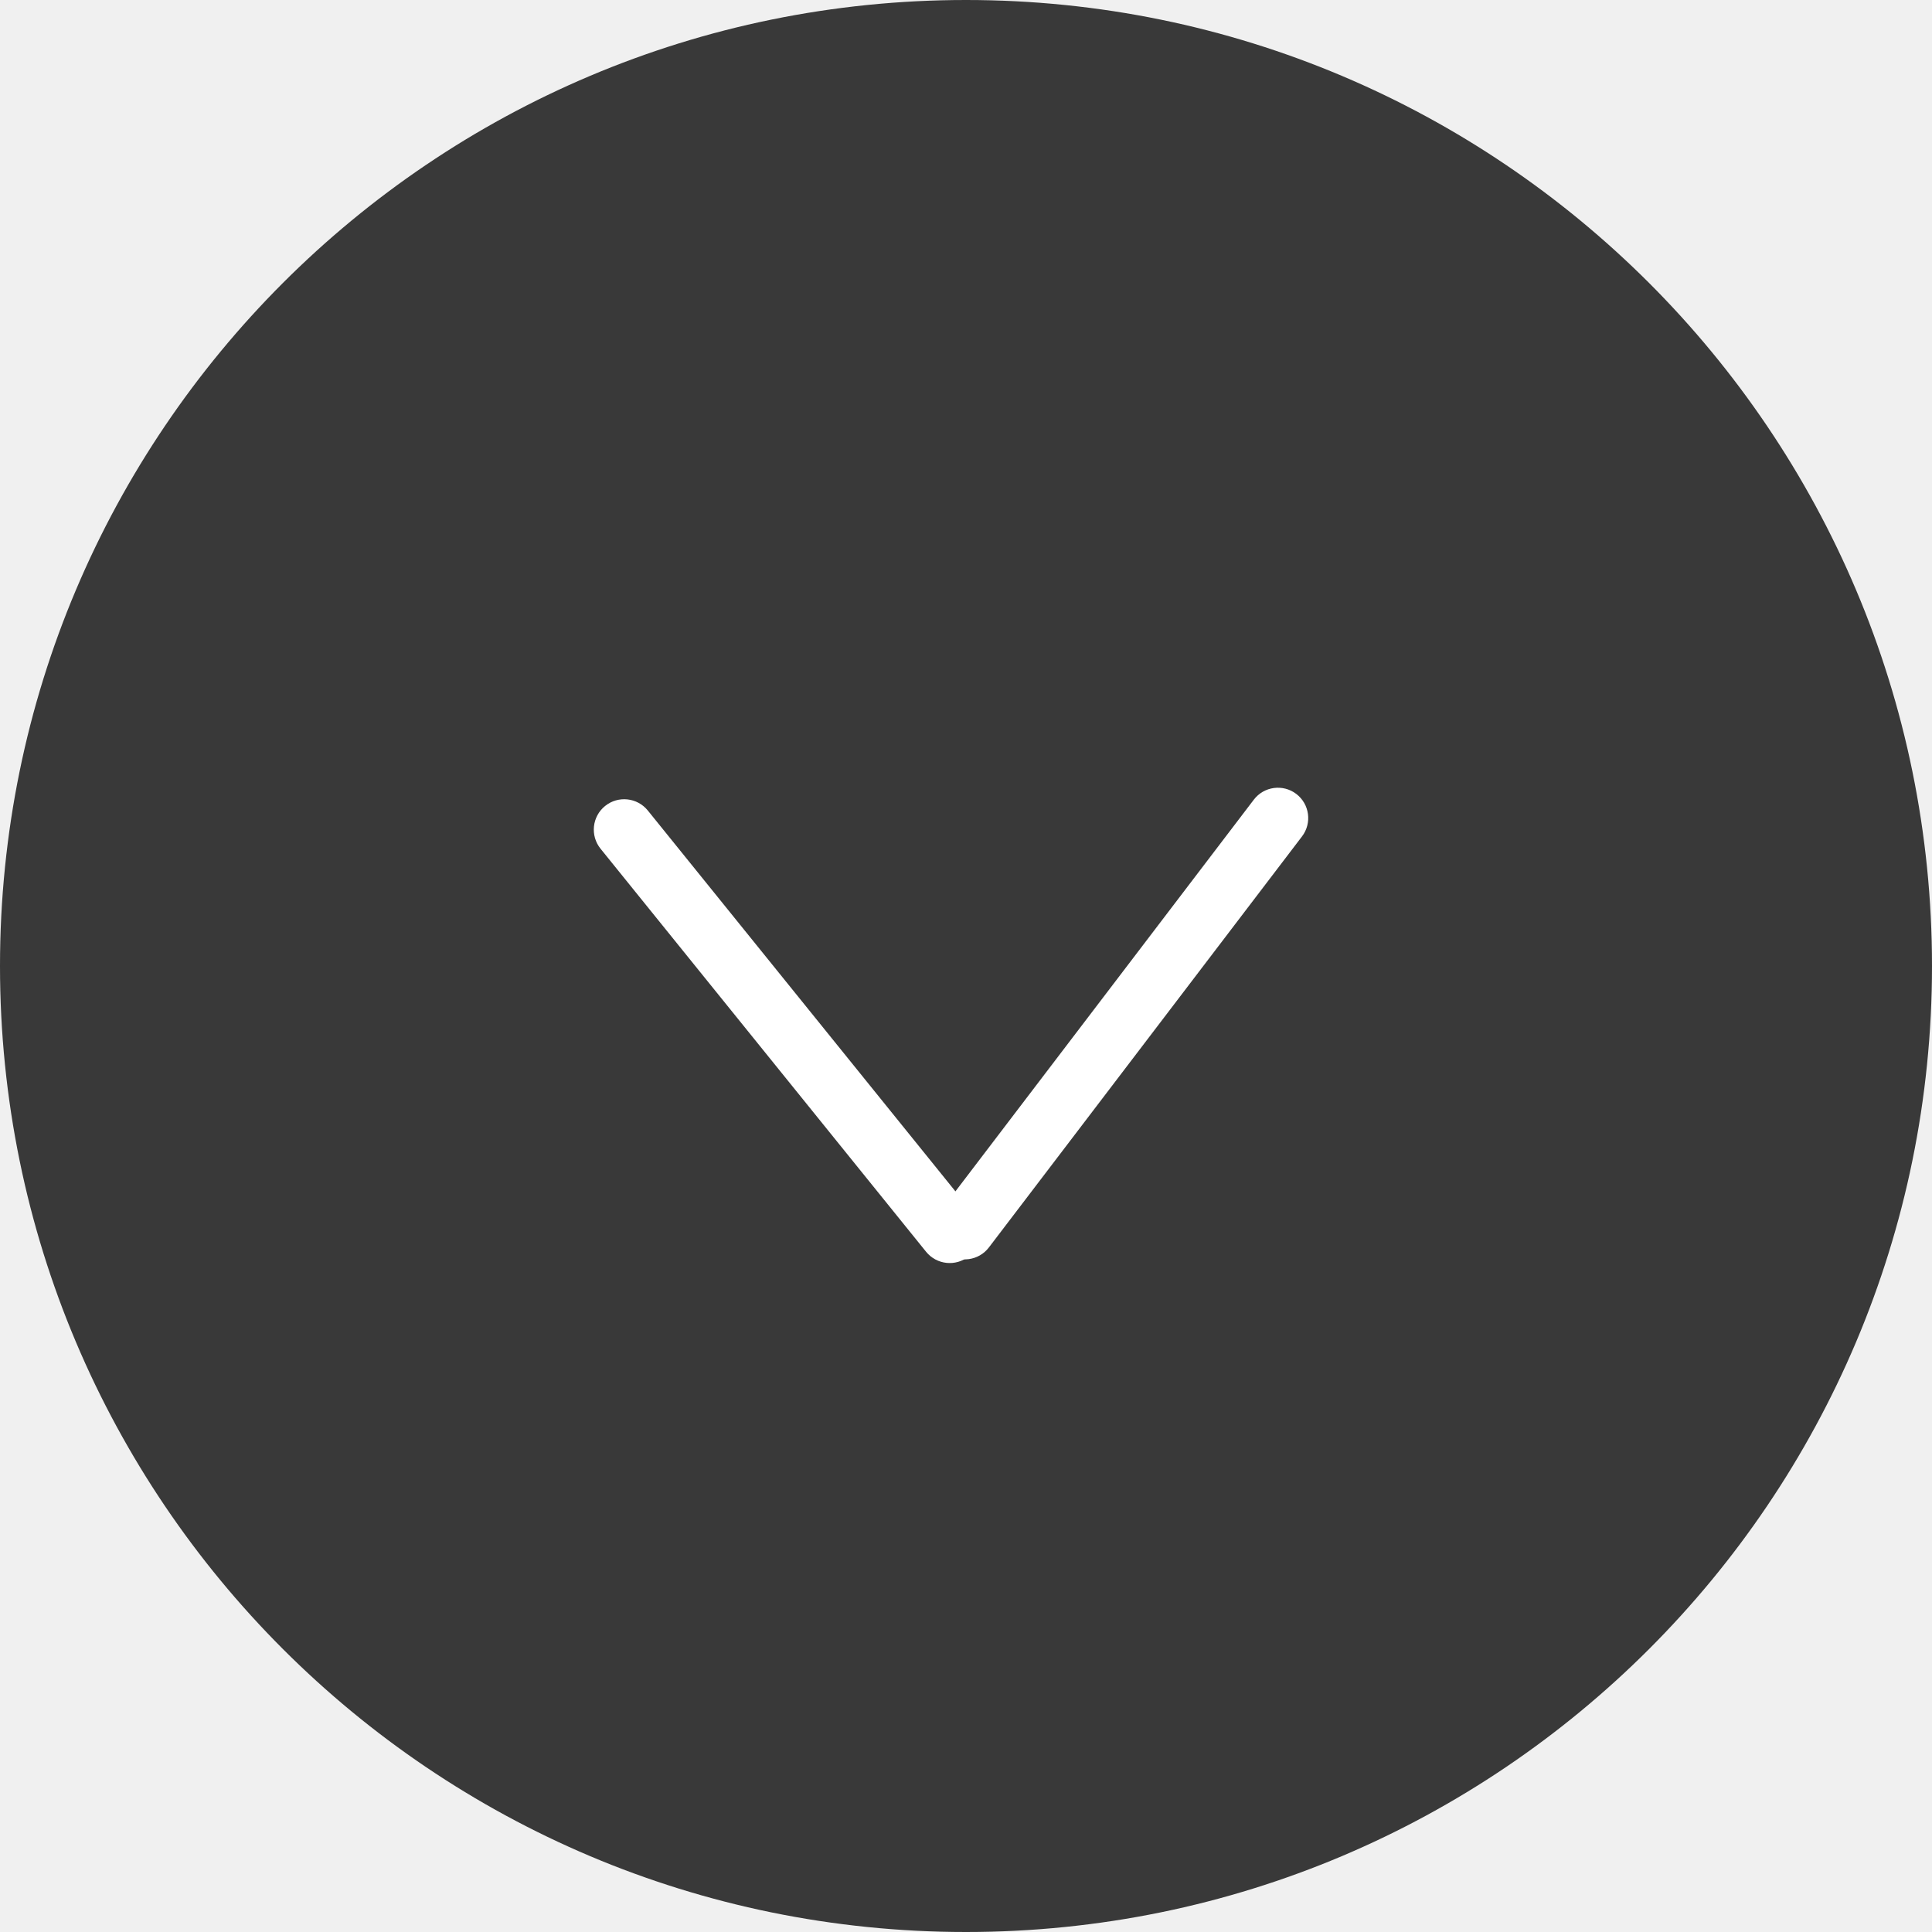
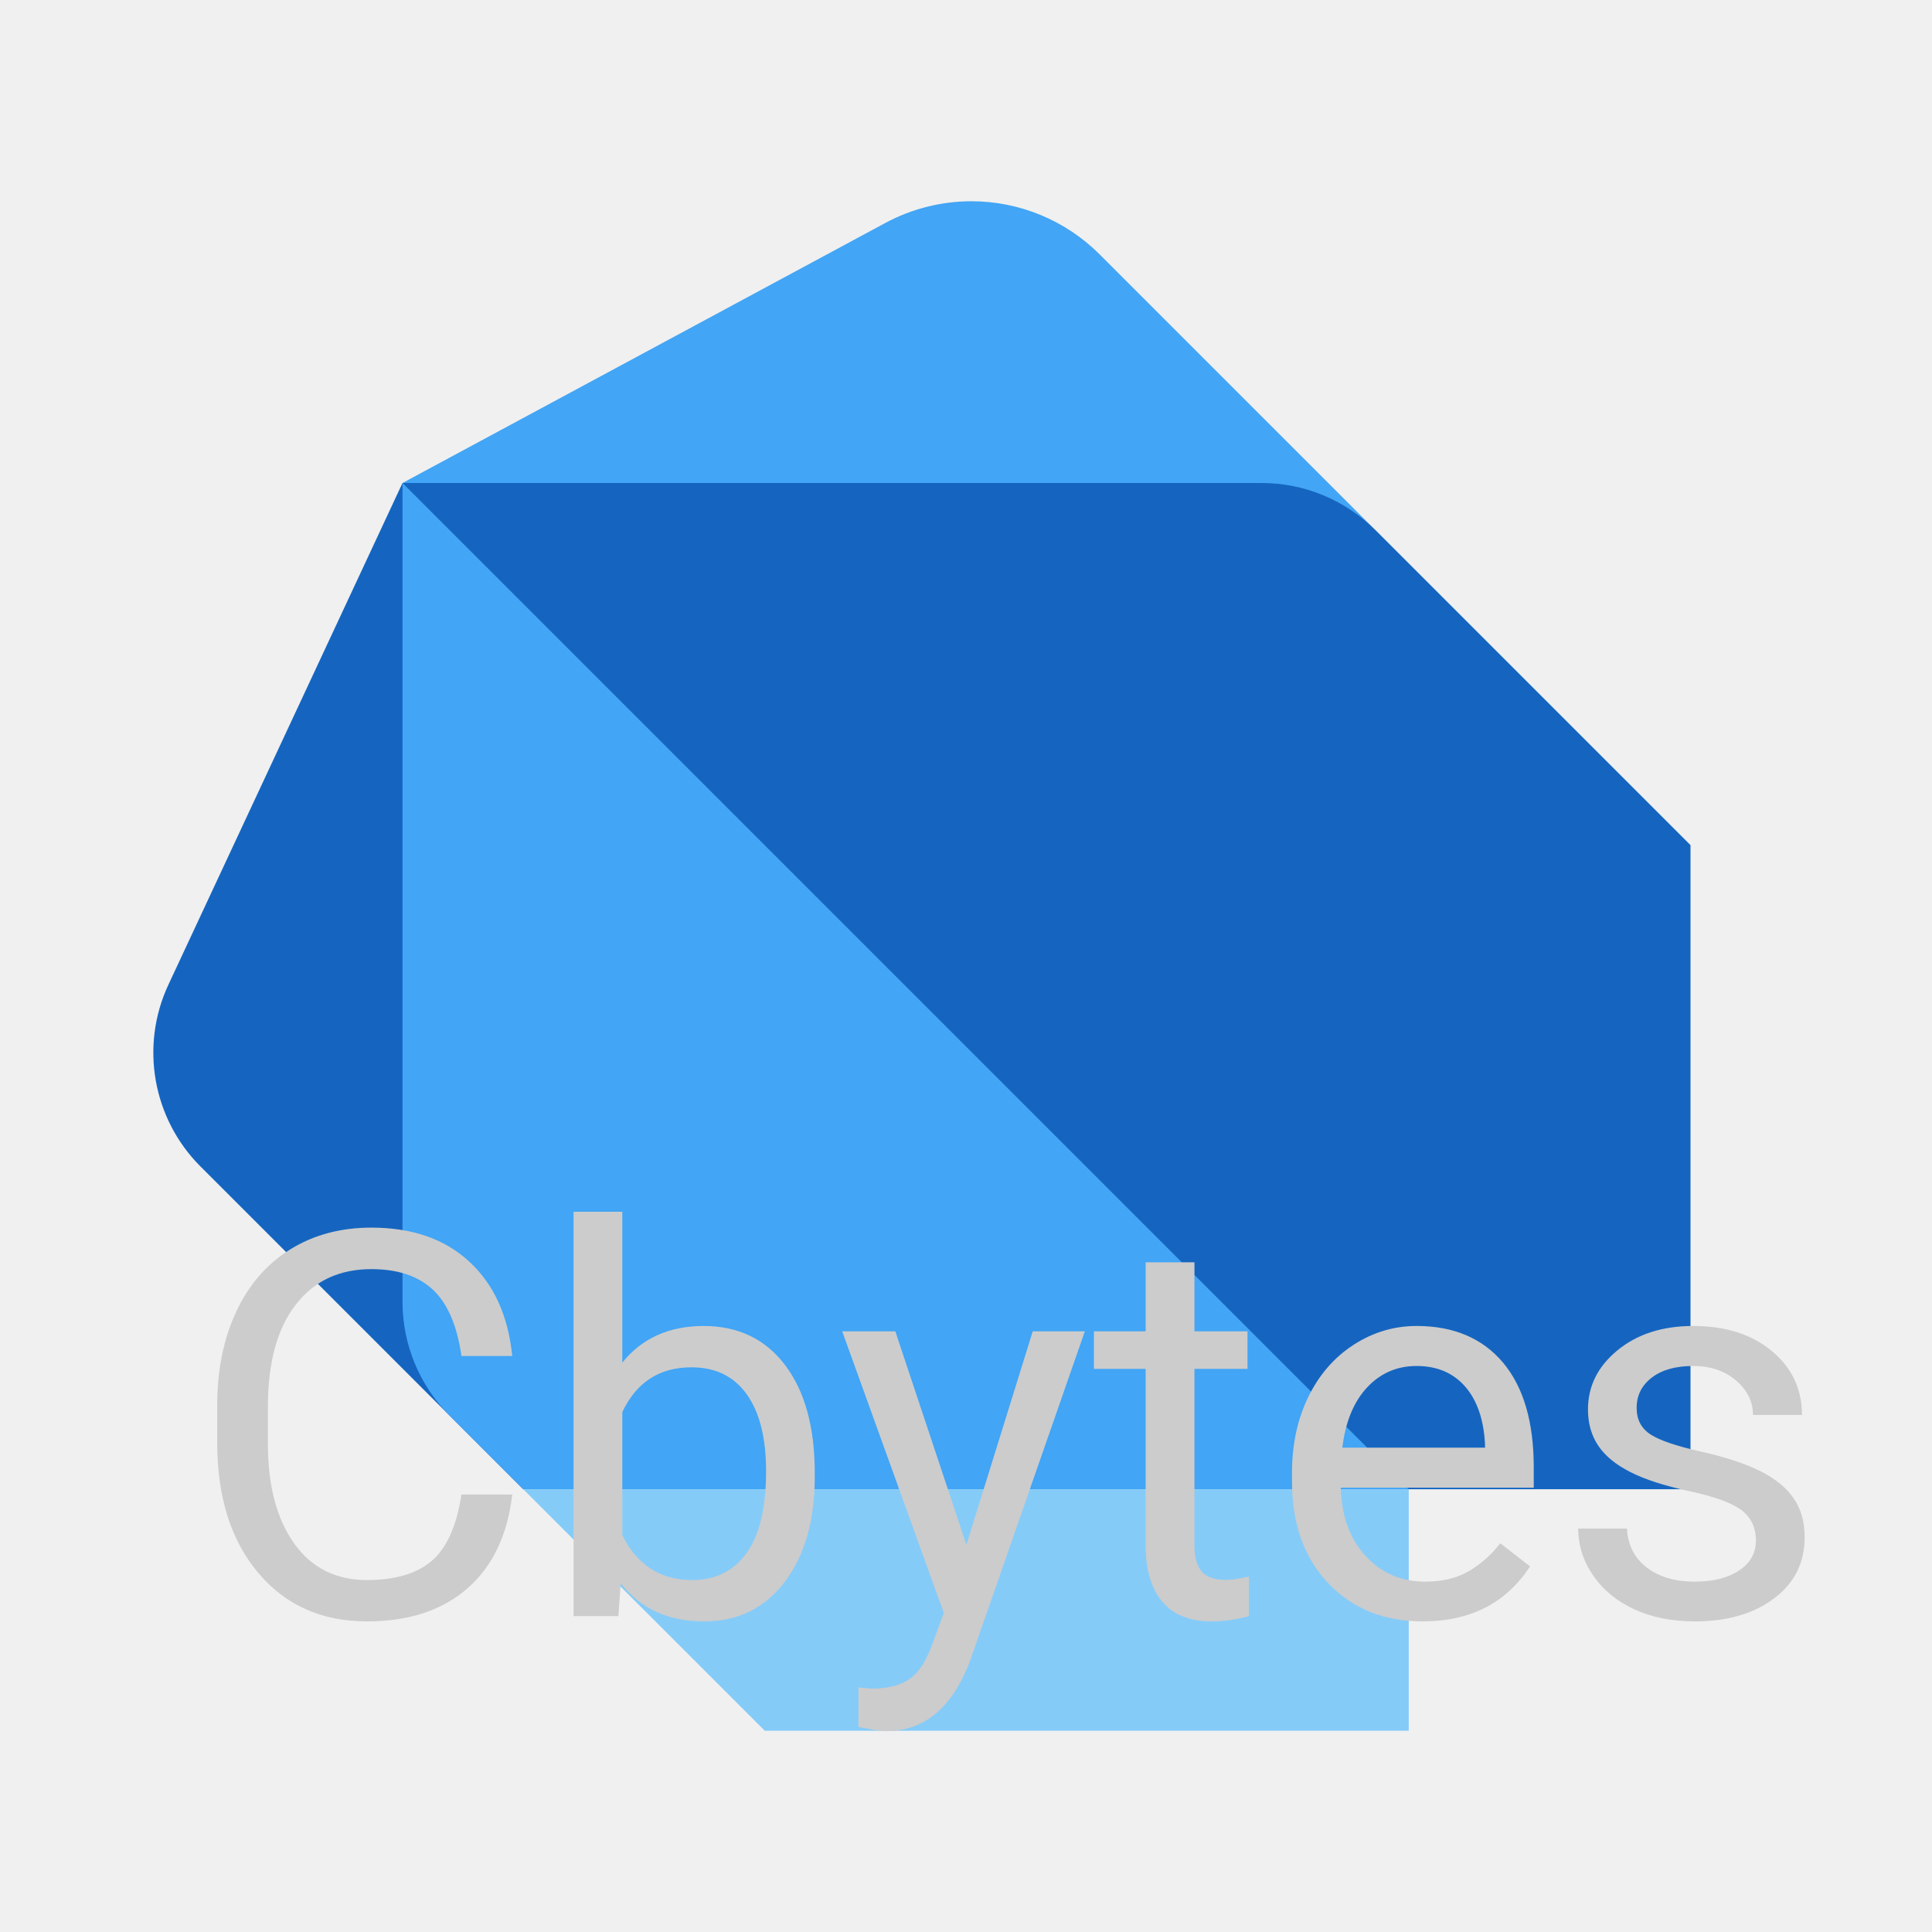
- <svg xmlns="http://www.w3.org/2000/svg" id="Layer_1" data-name="Layer 1" viewBox="0 0 51 51">
-   <defs>
-     <style>.cls-1{fill:#393939;}.cls-2{fill:#fff;}</style>
-   </defs>
-   <circle class="cls-1" cx="25.5" cy="25.5" r="25.5" />
-   <rect class="cls-2" x="24.4" y="27.9" width="1.6" height="15.24" rx="0.8" transform="matrix(0.78, -0.63, 0.63, 0.78, -21.26, 15.39)" />
-   <rect class="cls-2" x="33.3" y="27.9" width="1.6" height="15.24" rx="0.8" transform="translate(24 -21.9) rotate(37.3)" />
+ <svg xmlns="http://www.w3.org/2000/svg" viewBox="0 0 96 96" width="96px" height="96px">
+   <g id="surface15153956">
+     <path style=" stroke:none;fill-rule:nonzero;fill:rgb(8.235%,39.608%,75.294%);fill-opacity:1;" d="M 20 24 L 26 74 L 9.961 57.961 C 7.586 55.586 6.945 51.969 8.371 48.922 Z M 20 24 " />
+     <path style=" stroke:none;fill-rule:nonzero;fill:rgb(25.882%,64.706%,96.078%);fill-opacity:1;" d="M 54.637 12.637 C 52.949 10.949 50.656 10 48.27 10 C 46.781 10 45.312 10.371 44 11.074 L 20 24 L 20 64.688 C 20 66.809 20.844 68.844 22.344 70.344 L 26 74 L 70 74 L 70 64 L 84 42 Z M 54.637 12.637 " />
+     <path style=" stroke:none;fill-rule:nonzero;fill:rgb(8.235%,39.608%,75.294%);fill-opacity:1;" d="M 20 24 L 62.688 24 C 64.809 24 66.844 24.844 68.344 26.344 L 84 42 L 84 74 L 70 74 Z M 20 24 " />
+     <path style=" stroke:none;fill-rule:nonzero;fill:rgb(52.157%,79.608%,97.255%);fill-opacity:1;" d="M 70 74 L 26 74 L 38 86 L 70 86 Z M 70 74 " />
+     <path style=" stroke:none;fill-rule:nonzero;fill:rgb(80%,80%,80%);fill-opacity:1;" d="M 22.93 74.262 L 25.453 74.262 C 25.219 76.277 24.477 77.832 23.227 78.926 C 21.973 80.02 20.309 80.566 18.238 80.566 C 15.984 80.566 14.18 79.762 12.824 78.145 C 11.469 76.535 10.793 74.375 10.793 71.672 L 10.793 69.84 C 10.793 68.07 11.109 66.512 11.742 65.168 C 12.371 63.824 13.27 62.793 14.426 62.078 C 15.586 61.359 16.93 61 18.453 61 C 20.48 61 22.102 61.562 23.32 62.691 C 24.543 63.82 25.254 65.383 25.453 67.379 L 22.93 67.379 C 22.711 65.863 22.238 64.766 21.512 64.086 C 20.785 63.406 19.766 63.062 18.453 63.062 C 16.852 63.062 15.594 63.656 14.684 64.844 C 13.77 66.027 13.312 67.715 13.312 69.906 L 13.312 71.75 C 13.312 73.816 13.746 75.461 14.609 76.684 C 15.473 77.902 16.684 78.512 18.238 78.512 C 19.633 78.512 20.703 78.195 21.445 77.566 C 22.191 76.934 22.688 75.832 22.93 74.262 Z M 40.484 73.176 L 40.484 73.383 C 40.484 75.547 39.988 77.285 38.996 78.598 C 38 79.91 36.668 80.566 34.992 80.566 C 33.203 80.566 31.82 79.934 30.844 78.668 L 30.727 80.305 L 28.5 80.305 L 28.5 60.211 L 30.922 60.211 L 30.922 67.707 C 31.898 66.496 33.246 65.887 34.965 65.887 C 36.684 65.887 38.035 66.539 39.016 67.836 C 39.996 69.137 40.484 70.918 40.484 73.176 Z M 38.066 73.109 C 38.066 71.461 37.75 70.191 37.113 69.293 C 36.473 68.391 35.555 67.941 34.363 67.941 C 32.766 67.941 31.621 68.684 30.922 70.168 L 30.922 76.285 C 31.664 77.77 32.82 78.512 34.391 78.512 C 35.551 78.512 36.453 78.066 37.098 77.168 C 37.746 76.27 38.066 74.914 38.066 73.109 Z M 44.488 66.152 L 48.02 76.762 L 51.316 66.152 L 53.906 66.152 L 48.215 82.488 C 47.336 84.844 45.938 86.02 44.02 86.02 L 43.559 85.98 L 42.656 85.812 L 42.656 83.848 L 43.309 83.906 C 44.133 83.906 44.77 83.738 45.23 83.402 C 45.688 83.07 46.062 82.469 46.363 81.59 L 46.898 80.148 L 41.848 66.152 Z M 56.926 62.723 L 59.352 62.723 L 59.352 66.152 L 61.988 66.152 L 61.988 68.02 L 59.352 68.02 L 59.352 76.801 C 59.352 77.367 59.469 77.789 59.703 78.074 C 59.938 78.359 60.336 78.504 60.906 78.504 C 61.188 78.504 61.57 78.449 62.059 78.34 L 62.059 80.305 C 61.422 80.48 60.801 80.566 60.199 80.566 C 59.117 80.566 58.305 80.238 57.754 79.586 C 57.203 78.93 56.926 78 56.926 76.801 L 56.926 68.02 L 54.355 68.02 L 54.355 66.152 L 56.926 66.152 Z M 70.691 80.566 C 68.77 80.566 67.211 79.938 66.008 78.676 C 64.805 77.418 64.199 75.73 64.199 73.617 L 64.199 73.176 C 64.199 71.77 64.469 70.516 65.008 69.414 C 65.547 68.312 66.293 67.449 67.258 66.824 C 68.223 66.199 69.266 65.887 70.391 65.887 C 72.23 65.887 73.664 66.496 74.684 67.707 C 75.703 68.922 76.211 70.656 76.211 72.914 L 76.211 73.922 L 66.621 73.922 C 66.656 75.316 67.062 76.441 67.844 77.301 C 68.625 78.16 69.617 78.59 70.82 78.59 C 71.676 78.59 72.398 78.418 72.992 78.066 C 73.586 77.719 74.105 77.254 74.547 76.684 L 76.027 77.832 C 74.84 79.656 73.062 80.566 70.691 80.566 Z M 70.391 67.875 C 69.414 67.875 68.594 68.23 67.93 68.941 C 67.266 69.652 66.855 70.648 66.699 71.934 L 73.789 71.934 L 73.789 71.75 C 73.723 70.52 73.391 69.57 72.797 68.891 C 72.203 68.215 71.402 67.875 70.391 67.875 Z M 87.25 76.551 C 87.25 75.898 87.004 75.391 86.516 75.023 C 86.02 74.664 85.16 74.352 83.938 74.094 C 82.711 73.828 81.738 73.516 81.016 73.148 C 80.297 72.785 79.766 72.352 79.422 71.844 C 79.078 71.336 78.906 70.734 78.906 70.035 C 78.906 68.875 79.395 67.895 80.375 67.094 C 81.355 66.289 82.609 65.887 84.137 65.887 C 85.746 65.887 87.047 66.305 88.043 67.133 C 89.039 67.961 89.539 69.02 89.539 70.309 L 87.105 70.309 C 87.105 69.648 86.824 69.074 86.262 68.594 C 85.703 68.117 84.992 67.875 84.137 67.875 C 83.258 67.875 82.57 68.07 82.07 68.457 C 81.574 68.84 81.324 69.34 81.324 69.957 C 81.324 70.543 81.555 70.98 82.02 71.281 C 82.484 71.578 83.316 71.859 84.523 72.129 C 85.73 72.398 86.711 72.723 87.465 73.098 C 88.211 73.473 88.766 73.922 89.125 74.449 C 89.492 74.98 89.672 75.621 89.672 76.383 C 89.672 77.648 89.168 78.66 88.156 79.422 C 87.145 80.188 85.828 80.566 84.215 80.566 C 83.082 80.566 82.082 80.367 81.207 79.965 C 80.336 79.562 79.656 79.004 79.164 78.285 C 78.668 77.566 78.422 76.789 78.422 75.953 L 80.844 75.953 C 80.883 76.762 81.207 77.406 81.816 77.879 C 82.422 78.352 83.223 78.59 84.215 78.59 C 85.129 78.59 85.863 78.406 86.418 78.035 C 86.973 77.664 87.25 77.172 87.25 76.551 Z M 87.25 76.551 " />
+   </g>
</svg>
